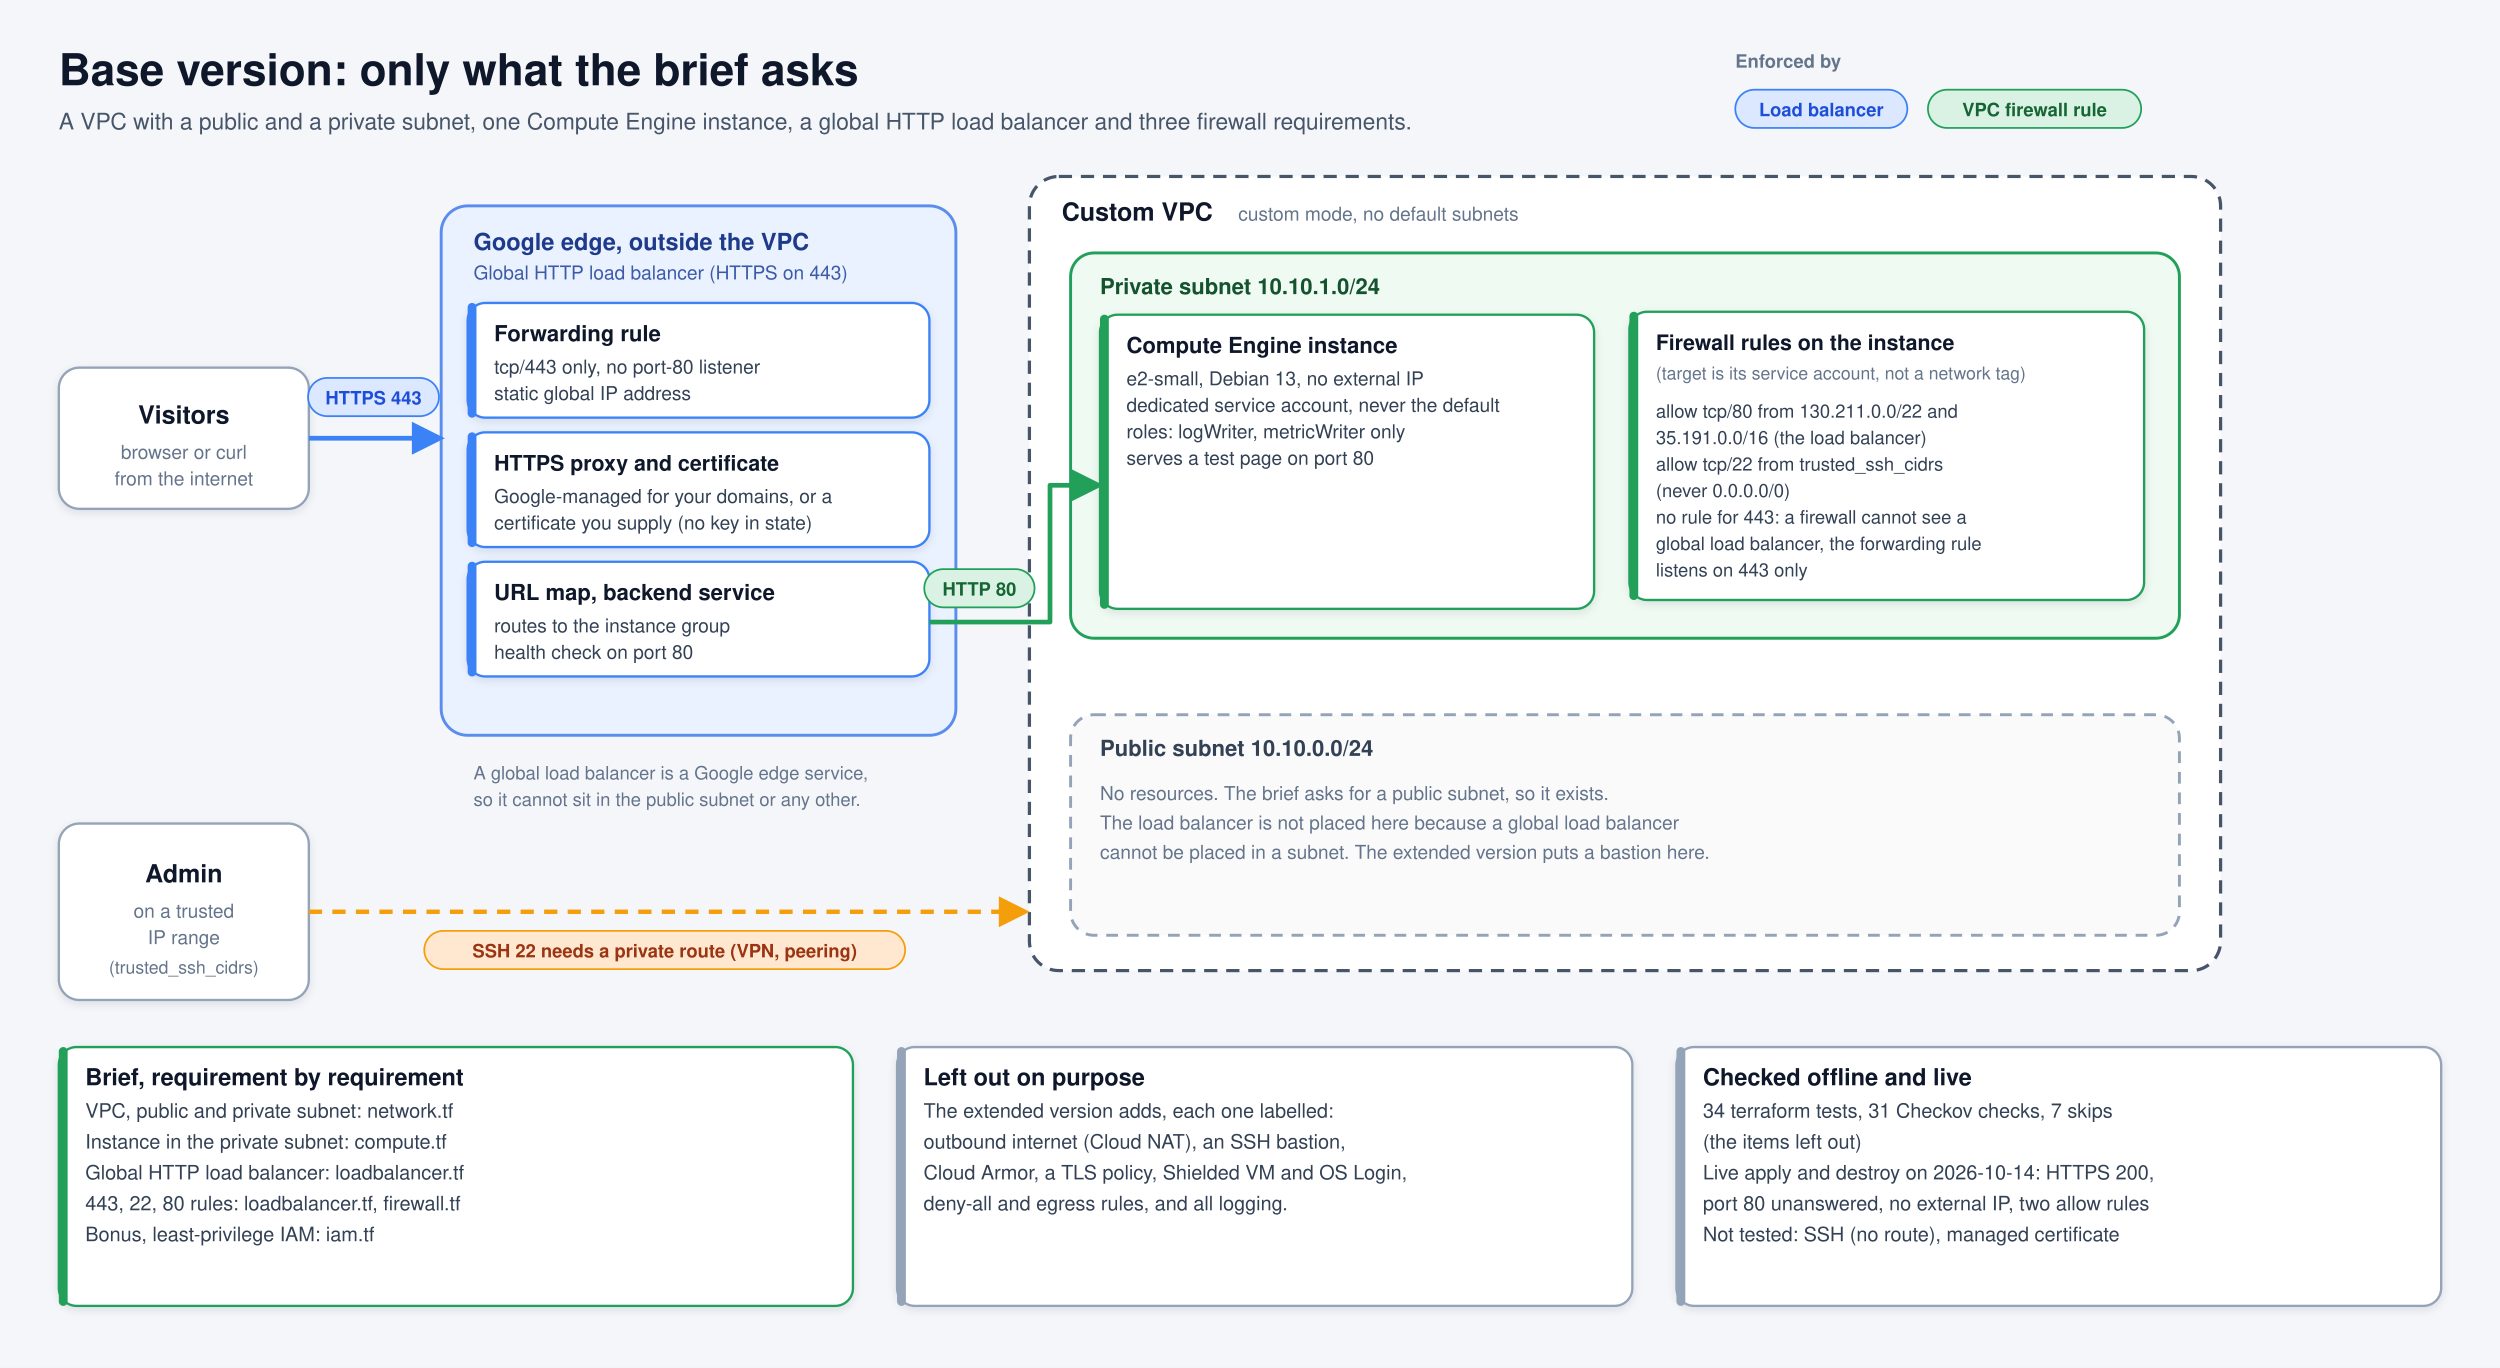
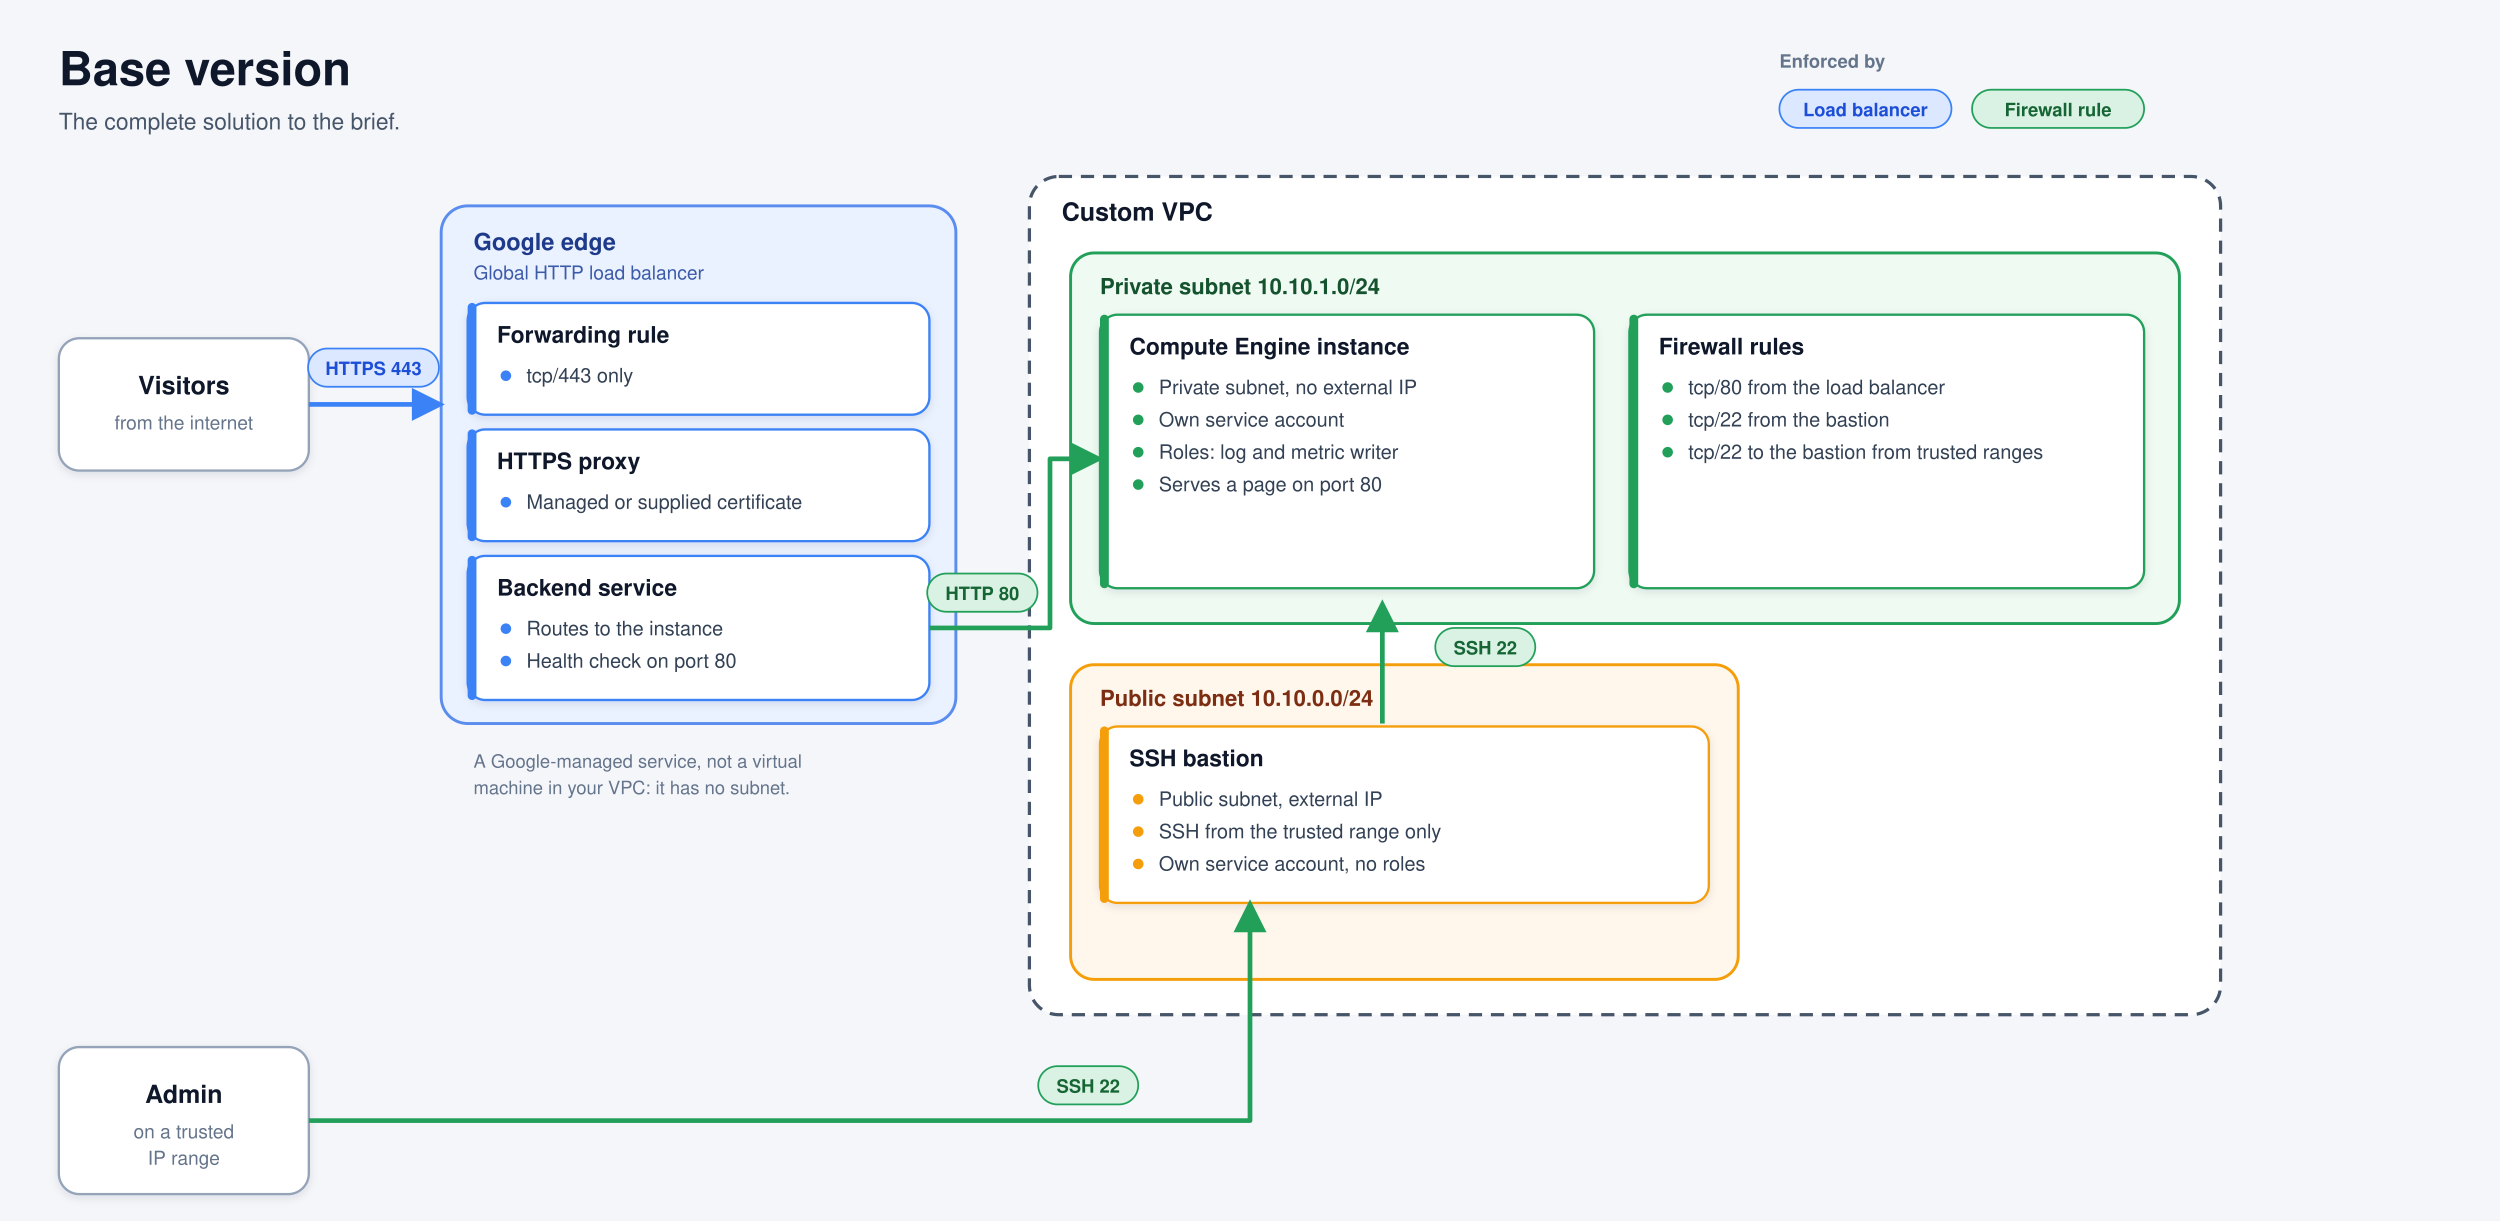
- <svg xmlns="http://www.w3.org/2000/svg" width="1700" height="930" viewBox="0 0 1700 930" font-family="-apple-system, 'Helvetica Neue', Helvetica, Arial, sans-serif">
+ <svg xmlns="http://www.w3.org/2000/svg" width="1700" height="830" viewBox="0 0 1700 830" font-family="-apple-system, 'Helvetica Neue', Helvetica, Arial, sans-serif">
  <defs>
    <filter id="sh" x="-10%" y="-10%" width="125%" height="135%">
      <feDropShadow dx="0" dy="2" stdDeviation="3" flood-color="#0f172a" flood-opacity="0.10" />
    </filter>
    <marker id="arblue" viewBox="0 0 10 10" refX="8" refY="5" markerWidth="7" markerHeight="7" orient="auto-start-reverse">
      <path d="M0,0 L10,5 L0,10 z" fill="#3b82f6" />
    </marker>
    <marker id="argreen" viewBox="0 0 10 10" refX="8" refY="5" markerWidth="7" markerHeight="7" orient="auto-start-reverse">
      <path d="M0,0 L10,5 L0,10 z" fill="#22a05a" />
    </marker>
-     <marker id="arpurple" viewBox="0 0 10 10" refX="8" refY="5" markerWidth="7" markerHeight="7" orient="auto-start-reverse">
-       <path d="M0,0 L10,5 L0,10 z" fill="#8b5cf6" />
-     </marker>
    <marker id="arorange" viewBox="0 0 10 10" refX="8" refY="5" markerWidth="7" markerHeight="7" orient="auto-start-reverse">
      <path d="M0,0 L10,5 L0,10 z" fill="#f59e0b" />
    </marker>
    <marker id="argray" viewBox="0 0 10 10" refX="8" refY="5" markerWidth="7" markerHeight="7" orient="auto-start-reverse">
      <path d="M0,0 L10,5 L0,10 z" fill="#94a3b8" />
    </marker>
  </defs>
-   <rect width="1700" height="930" fill="#f4f6fa" />
-   <text x="40" y="58" font-size="30" font-weight="800" fill="#0f172a" text-anchor="start">Base version: only what the brief asks</text>
-   <text x="40" y="88" font-size="15.5" font-weight="400" fill="#475569" text-anchor="start">A VPC with a public and a private subnet, one Compute Engine instance, a global HTTP load balancer and three firewall requirements.</text>
-   <text x="1180" y="46" font-size="12.5" font-weight="700" fill="#64748b" text-anchor="start">Enforced by</text>
-   <rect x="1180.0" y="61" width="117.0" height="26" rx="13" fill="#dbe8ff" stroke="#3b82f6" stroke-width="1.2" />
-   <text x="1238.5" y="79" font-size="12.5" font-weight="700" fill="#1d4ed8" text-anchor="middle">Load balancer</text>
-   <rect x="1311.0" y="61" width="145.0" height="26" rx="13" fill="#d9f2e3" stroke="#22a05a" stroke-width="1.2" />
-   <text x="1383.5" y="79" font-size="12.5" font-weight="700" fill="#166534" text-anchor="middle">VPC firewall rule</text>
-   <rect x="40" y="250" width="170" height="96" rx="14" fill="#ffffff" stroke="#94a3b8" stroke-width="1.6" filter="url(#sh)" />
-   <text x="125" y="288" font-size="17" font-weight="700" fill="#0f172a" text-anchor="middle">Visitors</text>
-   <text x="125" y="312" font-size="13" font-weight="400" fill="#64748b" text-anchor="middle">browser or curl</text>
-   <text x="125" y="330" font-size="13" font-weight="400" fill="#64748b" text-anchor="middle">from the internet</text>
-   <rect x="40" y="560" width="170" height="120" rx="14" fill="#ffffff" stroke="#94a3b8" stroke-width="1.6" filter="url(#sh)" />
-   <text x="125" y="600" font-size="17" font-weight="700" fill="#0f172a" text-anchor="middle">Admin</text>
-   <text x="125" y="624" font-size="13" font-weight="400" fill="#64748b" text-anchor="middle">on a trusted</text>
-   <text x="125" y="642" font-size="13" font-weight="400" fill="#64748b" text-anchor="middle">IP range</text>
-   <text x="125" y="662" font-size="12" font-weight="400" fill="#64748b" text-anchor="middle">(trusted_ssh_cidrs)</text>
-   <rect x="300" y="140" width="350" height="360" rx="18" fill="#eaf1ff" stroke="#5b8def" stroke-width="2" />
-   <text x="322" y="170" font-size="16" font-weight="800" fill="#1e3a8a" text-anchor="start">Google edge, outside the VPC</text>
-   <text x="322" y="190" font-size="13" font-weight="400" fill="#3b5aa8" text-anchor="start">Global HTTP load balancer (HTTPS on 443)</text>
-   <rect x="318" y="206" width="314" height="78" rx="12" fill="#ffffff" stroke="#3b82f6" stroke-width="1.6" filter="url(#sh)" />
-   <rect x="318" y="206" width="6" height="78" rx="3" fill="#3b82f6" />
-   <text x="336" y="232" font-size="15" font-weight="700" fill="#0f172a" text-anchor="start">Forwarding rule</text>
-   <text x="336" y="254" font-size="13" font-weight="400" fill="#334155" text-anchor="start">tcp/443 only, no port-80 listener</text>
-   <text x="336" y="272" font-size="13" font-weight="400" fill="#334155" text-anchor="start">static global IP address</text>
-   <rect x="318" y="294" width="314" height="78" rx="12" fill="#ffffff" stroke="#3b82f6" stroke-width="1.6" filter="url(#sh)" />
-   <rect x="318" y="294" width="6" height="78" rx="3" fill="#3b82f6" />
-   <text x="336" y="320" font-size="14.5" font-weight="700" fill="#0f172a" text-anchor="start">HTTPS proxy and certificate</text>
-   <text x="336" y="342" font-size="13" font-weight="400" fill="#334155" text-anchor="start">Google-managed for your domains, or a</text>
-   <text x="336" y="360" font-size="13" font-weight="400" fill="#334155" text-anchor="start">certificate you supply (no key in state)</text>
-   <rect x="318" y="382" width="314" height="78" rx="12" fill="#ffffff" stroke="#3b82f6" stroke-width="1.6" filter="url(#sh)" />
-   <rect x="318" y="382" width="6" height="78" rx="3" fill="#3b82f6" />
-   <text x="336" y="408" font-size="15" font-weight="700" fill="#0f172a" text-anchor="start">URL map, backend service</text>
-   <text x="336" y="430" font-size="13" font-weight="400" fill="#334155" text-anchor="start">routes to the instance group</text>
-   <text x="336" y="448" font-size="13" font-weight="400" fill="#334155" text-anchor="start">health check on port 80</text>
-   <text x="322" y="530" font-size="12.5" font-weight="400" fill="#64748b" text-anchor="start">A global load balancer is a Google edge service,</text>
-   <text x="322" y="548" font-size="12.5" font-weight="400" fill="#64748b" text-anchor="start">so it cannot sit in the public subnet or any other.</text>
-   <rect x="700" y="120" width="810" height="540" rx="20" fill="#ffffff" stroke="#475569" stroke-width="2.2" stroke-dasharray="9 6" />
+   <rect width="1700" height="830" fill="#f4f6fa" />
+   <text x="40" y="58" font-size="32" font-weight="800" fill="#0f172a" text-anchor="start">Base version</text>
+   <text x="40" y="88" font-size="15.5" font-weight="400" fill="#475569" text-anchor="start">The complete solution to the brief.</text>
+   <text x="1210" y="46" font-size="12.5" font-weight="700" fill="#64748b" text-anchor="start">Enforced by</text>
+   <rect x="1210.0" y="61" width="117.0" height="26" rx="13" fill="#dbe8ff" stroke="#3b82f6" stroke-width="1.2" />
+   <text x="1268.5" y="79" font-size="12.5" font-weight="700" fill="#1d4ed8" text-anchor="middle">Load balancer</text>
+   <rect x="1341.0" y="61" width="117.0" height="26" rx="13" fill="#d9f2e3" stroke="#22a05a" stroke-width="1.2" />
+   <text x="1399.5" y="79" font-size="12.5" font-weight="700" fill="#166534" text-anchor="middle">Firewall rule</text>
+   <rect x="40" y="230" width="170" height="90" rx="14" fill="#ffffff" stroke="#94a3b8" stroke-width="1.6" filter="url(#sh)" />
+   <text x="125" y="268" font-size="17" font-weight="700" fill="#0f172a" text-anchor="middle">Visitors</text>
+   <text x="125" y="292" font-size="13" font-weight="400" fill="#64748b" text-anchor="middle">from the internet</text>
+   <rect x="40" y="712" width="170" height="100" rx="14" fill="#ffffff" stroke="#94a3b8" stroke-width="1.6" filter="url(#sh)" />
+   <text x="125" y="750" font-size="17" font-weight="700" fill="#0f172a" text-anchor="middle">Admin</text>
+   <text x="125" y="774" font-size="13" font-weight="400" fill="#64748b" text-anchor="middle">on a trusted</text>
+   <text x="125" y="792" font-size="13" font-weight="400" fill="#64748b" text-anchor="middle">IP range</text>
+   <rect x="300" y="140" width="350" height="352" rx="18" fill="#eaf1ff" stroke="#5b8def" stroke-width="2" />
+   <text x="322" y="170" font-size="16" font-weight="800" fill="#1e3a8a" text-anchor="start">Google edge</text>
+   <text x="322" y="190" font-size="13" font-weight="400" fill="#3b5aa8" text-anchor="start">Global HTTP load balancer</text>
+   <rect x="318" y="206" width="314" height="76" rx="12" fill="#ffffff" stroke="#3b82f6" stroke-width="1.6" filter="url(#sh)" />
+   <rect x="318" y="206" width="6" height="76" rx="3" fill="#3b82f6" />
+   <text x="338" y="233" font-size="15.5" font-weight="700" fill="#0f172a" text-anchor="start">Forwarding rule</text>
+   <circle cx="344" cy="255.5" r="3.6" fill="#3b82f6" />
+   <text x="358" y="260" font-size="13.5" font-weight="400" fill="#334155" text-anchor="start">tcp/443 only</text>
+   <rect x="318" y="292" width="314" height="76" rx="12" fill="#ffffff" stroke="#3b82f6" stroke-width="1.6" filter="url(#sh)" />
+   <rect x="318" y="292" width="6" height="76" rx="3" fill="#3b82f6" />
+   <text x="338" y="319" font-size="15.5" font-weight="700" fill="#0f172a" text-anchor="start">HTTPS proxy</text>
+   <circle cx="344" cy="341.5" r="3.6" fill="#3b82f6" />
+   <text x="358" y="346" font-size="13.5" font-weight="400" fill="#334155" text-anchor="start">Managed or supplied certificate</text>
+   <rect x="318" y="378" width="314" height="98" rx="12" fill="#ffffff" stroke="#3b82f6" stroke-width="1.6" filter="url(#sh)" />
+   <rect x="318" y="378" width="6" height="98" rx="3" fill="#3b82f6" />
+   <text x="338" y="405" font-size="15.5" font-weight="700" fill="#0f172a" text-anchor="start">Backend service</text>
+   <circle cx="344" cy="427.5" r="3.6" fill="#3b82f6" />
+   <text x="358" y="432" font-size="13.5" font-weight="400" fill="#334155" text-anchor="start">Routes to the instance</text>
+   <circle cx="344" cy="449.5" r="3.6" fill="#3b82f6" />
+   <text x="358" y="454" font-size="13.5" font-weight="400" fill="#334155" text-anchor="start">Health check on port 80</text>
+   <text x="322" y="522" font-size="12.5" font-weight="400" fill="#64748b" text-anchor="start">A Google-managed service, not a virtual</text>
+   <text x="322" y="540" font-size="12.5" font-weight="400" fill="#64748b" text-anchor="start">machine in your VPC: it has no subnet.</text>
+   <rect x="700" y="120" width="810" height="570" rx="20" fill="#ffffff" stroke="#475569" stroke-width="2.2" stroke-dasharray="9 6" />
  <text x="722" y="150" font-size="17" font-weight="800" fill="#0f172a" text-anchor="start">Custom VPC</text>
-   <text x="842" y="150" font-size="13" font-weight="400" fill="#64748b" text-anchor="start">custom mode, no default subnets</text>
-   <rect x="728" y="172" width="754" height="262" rx="16" fill="#effaf3" stroke="#22a05a" stroke-width="2" />
-   <text x="748" y="200" font-size="15" font-weight="800" fill="#14532d" text-anchor="start">Private subnet 10.10.1.0/24</text>
-   <rect x="748" y="214" width="336" height="200" rx="12" fill="#ffffff" stroke="#22a05a" stroke-width="1.6" filter="url(#sh)" />
-   <rect x="748" y="214" width="6" height="200" rx="3" fill="#22a05a" />
-   <text x="766" y="240" font-size="15" font-weight="700" fill="#0f172a" text-anchor="start">Compute Engine instance</text>
-   <text x="766" y="262" font-size="13" font-weight="400" fill="#334155" text-anchor="start">e2-small, Debian 13, no external IP</text>
-   <text x="766" y="280" font-size="13" font-weight="400" fill="#334155" text-anchor="start">dedicated service account, never the default</text>
-   <text x="766" y="298" font-size="13" font-weight="400" fill="#334155" text-anchor="start">roles: logWriter, metricWriter only</text>
-   <text x="766" y="316" font-size="13" font-weight="400" fill="#334155" text-anchor="start">serves a test page on port 80</text>
-   <rect x="1108" y="212" width="350" height="196" rx="12" fill="#ffffff" stroke="#22a05a" stroke-width="1.6" filter="url(#sh)" />
-   <rect x="1108" y="212" width="6" height="196" rx="3" fill="#22a05a" />
-   <text x="1126" y="238" font-size="14.5" font-weight="700" fill="#0f172a" text-anchor="start">Firewall rules on the instance</text>
-   <text x="1126" y="258" font-size="12" font-weight="400" fill="#64748b" text-anchor="start">(target is its service account, not a network tag)</text>
-   <text x="1126" y="284" font-size="12.5" font-weight="400" fill="#334155" text-anchor="start">allow tcp/80 from 130.211.0.0/22 and</text>
-   <text x="1126" y="302" font-size="12.5" font-weight="400" fill="#334155" text-anchor="start">     35.191.0.0/16 (the load balancer)</text>
-   <text x="1126" y="320" font-size="12.5" font-weight="400" fill="#334155" text-anchor="start">allow tcp/22 from trusted_ssh_cidrs</text>
-   <text x="1126" y="338" font-size="12.5" font-weight="400" fill="#334155" text-anchor="start">     (never 0.0.0.0/0)</text>
-   <text x="1126" y="356" font-size="12.5" font-weight="400" fill="#334155" text-anchor="start">no rule for 443: a firewall cannot see a</text>
-   <text x="1126" y="374" font-size="12.5" font-weight="400" fill="#334155" text-anchor="start">global load balancer, the forwarding rule</text>
-   <text x="1126" y="392" font-size="12.5" font-weight="400" fill="#334155" text-anchor="start">listens on 443 only</text>
-   <rect x="728" y="486" width="754" height="150" rx="16" fill="#fafafa" stroke="#94a3b8" stroke-width="2" stroke-dasharray="8 6" />
-   <text x="748" y="514" font-size="15" font-weight="800" fill="#334155" text-anchor="start">Public subnet 10.10.0.0/24</text>
-   <text x="748" y="544" font-size="13" font-weight="400" fill="#64748b" text-anchor="start">No resources. The brief asks for a public subnet, so it exists.</text>
-   <text x="748" y="564" font-size="13" font-weight="400" fill="#64748b" text-anchor="start">The load balancer is not placed here because a global load balancer</text>
-   <text x="748" y="584" font-size="13" font-weight="400" fill="#64748b" text-anchor="start">cannot be placed in a subnet. The extended version puts a bastion here.</text>
-   <path d="M210,298 L298,298" fill="none" stroke="#3b82f6" stroke-width="3.2" stroke-linejoin="round" marker-end="url(#arblue)" />
-   <rect x="209.5" y="257" width="89.0" height="26" rx="13" fill="#dbe8ff" stroke="#3b82f6" stroke-width="1.2" />
-   <text x="254" y="275" font-size="12.5" font-weight="700" fill="#1d4ed8" text-anchor="middle">HTTPS 443</text>
-   <path d="M632,423 L714,423 L714,330 L746,330" fill="none" stroke="#22a05a" stroke-width="3.2" stroke-linejoin="round" marker-end="url(#argreen)" />
-   <rect x="628.5" y="387" width="75.0" height="26" rx="13" fill="#d9f2e3" stroke="#22a05a" stroke-width="1.2" />
-   <text x="666" y="405" font-size="12.5" font-weight="700" fill="#166534" text-anchor="middle">HTTP 80</text>
-   <path d="M210,620 L696,620" fill="none" stroke="#f59e0b" stroke-width="3" stroke-dasharray="9 7" marker-end="url(#arorange)" />
-   <rect x="288.5" y="633" width="327.0" height="26" rx="13" fill="#ffe8cf" stroke="#f59e0b" stroke-width="1.2" />
-   <text x="452" y="651" font-size="12.5" font-weight="700" fill="#9a3412" text-anchor="middle">SSH 22 needs a private route (VPN, peering)</text>
-   <rect x="40" y="712" width="540" height="176" rx="12" fill="#ffffff" stroke="#22a05a" stroke-width="1.6" filter="url(#sh)" />
-   <rect x="40" y="712" width="6" height="176" rx="3" fill="#22a05a" />
-   <text x="58" y="738" font-size="16" font-weight="700" fill="#0f172a" text-anchor="start">Brief, requirement by requirement</text>
-   <text x="58" y="760" font-size="13.5" font-weight="400" fill="#334155" text-anchor="start">VPC, public and private subnet: network.tf</text>
-   <text x="58" y="781" font-size="13.5" font-weight="400" fill="#334155" text-anchor="start">Instance in the private subnet: compute.tf</text>
-   <text x="58" y="802" font-size="13.5" font-weight="400" fill="#334155" text-anchor="start">Global HTTP load balancer: loadbalancer.tf</text>
-   <text x="58" y="823" font-size="13.5" font-weight="400" fill="#334155" text-anchor="start">443, 22, 80 rules: loadbalancer.tf, firewall.tf</text>
-   <text x="58" y="844" font-size="13.5" font-weight="400" fill="#334155" text-anchor="start">Bonus, least-privilege IAM: iam.tf</text>
-   <rect x="610" y="712" width="500" height="176" rx="12" fill="#ffffff" stroke="#94a3b8" stroke-width="1.6" filter="url(#sh)" />
-   <rect x="610" y="712" width="6" height="176" rx="3" fill="#94a3b8" />
-   <text x="628" y="738" font-size="16" font-weight="700" fill="#0f172a" text-anchor="start">Left out on purpose</text>
-   <text x="628" y="760" font-size="13.5" font-weight="400" fill="#334155" text-anchor="start">The extended version adds, each one labelled:</text>
-   <text x="628" y="781" font-size="13.5" font-weight="400" fill="#334155" text-anchor="start">outbound internet (Cloud NAT), an SSH bastion,</text>
-   <text x="628" y="802" font-size="13.5" font-weight="400" fill="#334155" text-anchor="start">Cloud Armor, a TLS policy, Shielded VM and OS Login,</text>
-   <text x="628" y="823" font-size="13.5" font-weight="400" fill="#334155" text-anchor="start">deny-all and egress rules, and all logging.</text>
-   <rect x="1140" y="712" width="520" height="176" rx="12" fill="#ffffff" stroke="#94a3b8" stroke-width="1.6" filter="url(#sh)" />
-   <rect x="1140" y="712" width="6" height="176" rx="3" fill="#94a3b8" />
-   <text x="1158" y="738" font-size="16" font-weight="700" fill="#0f172a" text-anchor="start">Checked offline and live</text>
-   <text x="1158" y="760" font-size="13.5" font-weight="400" fill="#334155" text-anchor="start">34 terraform tests, 31 Checkov checks, 7 skips</text>
-   <text x="1158" y="781" font-size="13.5" font-weight="400" fill="#334155" text-anchor="start">(the items left out)</text>
-   <text x="1158" y="802" font-size="13.5" font-weight="400" fill="#334155" text-anchor="start">Live apply and destroy on 2026-10-14: HTTPS 200,</text>
-   <text x="1158" y="823" font-size="13.5" font-weight="400" fill="#334155" text-anchor="start">port 80 unanswered, no external IP, two allow rules</text>
-   <text x="1158" y="844" font-size="13.5" font-weight="400" fill="#334155" text-anchor="start">Not tested: SSH (no route), managed certificate</text>
+   <rect x="728" y="172" width="754" height="252" rx="16" fill="#effaf3" stroke="#22a05a" stroke-width="2" />
+   <text x="748" y="200" font-size="15" font-weight="800" fill="#14532d" text-anchor="start">Private subnet  10.10.1.0/24</text>
+   <rect x="748" y="214" width="336" height="186" rx="12" fill="#ffffff" stroke="#22a05a" stroke-width="1.6" filter="url(#sh)" />
+   <rect x="748" y="214" width="6" height="186" rx="3" fill="#22a05a" />
+   <text x="768" y="241" font-size="15.5" font-weight="700" fill="#0f172a" text-anchor="start">Compute Engine instance</text>
+   <circle cx="774" cy="263.5" r="3.6" fill="#22a05a" />
+   <text x="788" y="268" font-size="13.5" font-weight="400" fill="#334155" text-anchor="start">Private subnet, no external IP</text>
+   <circle cx="774" cy="285.5" r="3.6" fill="#22a05a" />
+   <text x="788" y="290" font-size="13.5" font-weight="400" fill="#334155" text-anchor="start">Own service account</text>
+   <circle cx="774" cy="307.5" r="3.6" fill="#22a05a" />
+   <text x="788" y="312" font-size="13.5" font-weight="400" fill="#334155" text-anchor="start">Roles: log and metric writer</text>
+   <circle cx="774" cy="329.5" r="3.6" fill="#22a05a" />
+   <text x="788" y="334" font-size="13.5" font-weight="400" fill="#334155" text-anchor="start">Serves a page on port 80</text>
+   <rect x="1108" y="214" width="350" height="186" rx="12" fill="#ffffff" stroke="#22a05a" stroke-width="1.6" filter="url(#sh)" />
+   <rect x="1108" y="214" width="6" height="186" rx="3" fill="#22a05a" />
+   <text x="1128" y="241" font-size="15.5" font-weight="700" fill="#0f172a" text-anchor="start">Firewall rules</text>
+   <circle cx="1134" cy="263.5" r="3.6" fill="#22a05a" />
+   <text x="1148" y="268" font-size="13.5" font-weight="400" fill="#334155" text-anchor="start">tcp/80 from the load balancer</text>
+   <circle cx="1134" cy="285.5" r="3.6" fill="#22a05a" />
+   <text x="1148" y="290" font-size="13.5" font-weight="400" fill="#334155" text-anchor="start">tcp/22 from the bastion</text>
+   <circle cx="1134" cy="307.5" r="3.6" fill="#22a05a" />
+   <text x="1148" y="312" font-size="13.5" font-weight="400" fill="#334155" text-anchor="start">tcp/22 to the bastion from trusted ranges</text>
+   <rect x="728" y="452" width="454" height="214" rx="16" fill="#fff7ec" stroke="#f59e0b" stroke-width="2" />
+   <text x="748" y="480" font-size="15" font-weight="800" fill="#7c2d12" text-anchor="start">Public subnet  10.10.0.0/24</text>
+   <rect x="748" y="494" width="414" height="120" rx="12" fill="#ffffff" stroke="#f59e0b" stroke-width="1.6" filter="url(#sh)" />
+   <rect x="748" y="494" width="6" height="120" rx="3" fill="#f59e0b" />
+   <text x="768" y="521" font-size="15.5" font-weight="700" fill="#0f172a" text-anchor="start">SSH bastion</text>
+   <circle cx="774" cy="543.5" r="3.6" fill="#f59e0b" />
+   <text x="788" y="548" font-size="13.5" font-weight="400" fill="#334155" text-anchor="start">Public subnet, external IP</text>
+   <circle cx="774" cy="565.5" r="3.6" fill="#f59e0b" />
+   <text x="788" y="570" font-size="13.5" font-weight="400" fill="#334155" text-anchor="start">SSH from the trusted range only</text>
+   <circle cx="774" cy="587.5" r="3.6" fill="#f59e0b" />
+   <text x="788" y="592" font-size="13.5" font-weight="400" fill="#334155" text-anchor="start">Own service account, no roles</text>
+   <path d="M210,275 L298,275" fill="none" stroke="#3b82f6" stroke-width="3.2" stroke-linejoin="round" marker-end="url(#arblue)" />
+   <rect x="209.5" y="237" width="89.0" height="26" rx="13" fill="#dbe8ff" stroke="#3b82f6" stroke-width="1.2" />
+   <text x="254" y="255" font-size="12.5" font-weight="700" fill="#1d4ed8" text-anchor="middle">HTTPS 443</text>
+   <path d="M632,427.0 L714,427.0 L714,312 L746,312" fill="none" stroke="#22a05a" stroke-width="3.2" stroke-linejoin="round" marker-end="url(#argreen)" />
+   <rect x="630.5" y="390.0" width="75.0" height="26" rx="13" fill="#d9f2e3" stroke="#22a05a" stroke-width="1.2" />
+   <text x="668" y="408.0" font-size="12.5" font-weight="700" fill="#166534" text-anchor="middle">HTTP 80</text>
+   <path d="M210,762 L850,762 L850,616" fill="none" stroke="#22a05a" stroke-width="3.2" stroke-linejoin="round" marker-end="url(#argreen)" />
+   <rect x="706.0" y="725" width="68.0" height="26" rx="13" fill="#d9f2e3" stroke="#22a05a" stroke-width="1.2" />
+   <text x="740" y="743" font-size="12.5" font-weight="700" fill="#166534" text-anchor="middle">SSH 22</text>
+   <path d="M940,492 L940,412" fill="none" stroke="#22a05a" stroke-width="3.2" stroke-linejoin="round" marker-end="url(#argreen)" />
+   <rect x="976.0" y="427" width="68.0" height="26" rx="13" fill="#d9f2e3" stroke="#22a05a" stroke-width="1.2" />
+   <text x="1010" y="445" font-size="12.5" font-weight="700" fill="#166534" text-anchor="middle">SSH 22</text>
</svg>
